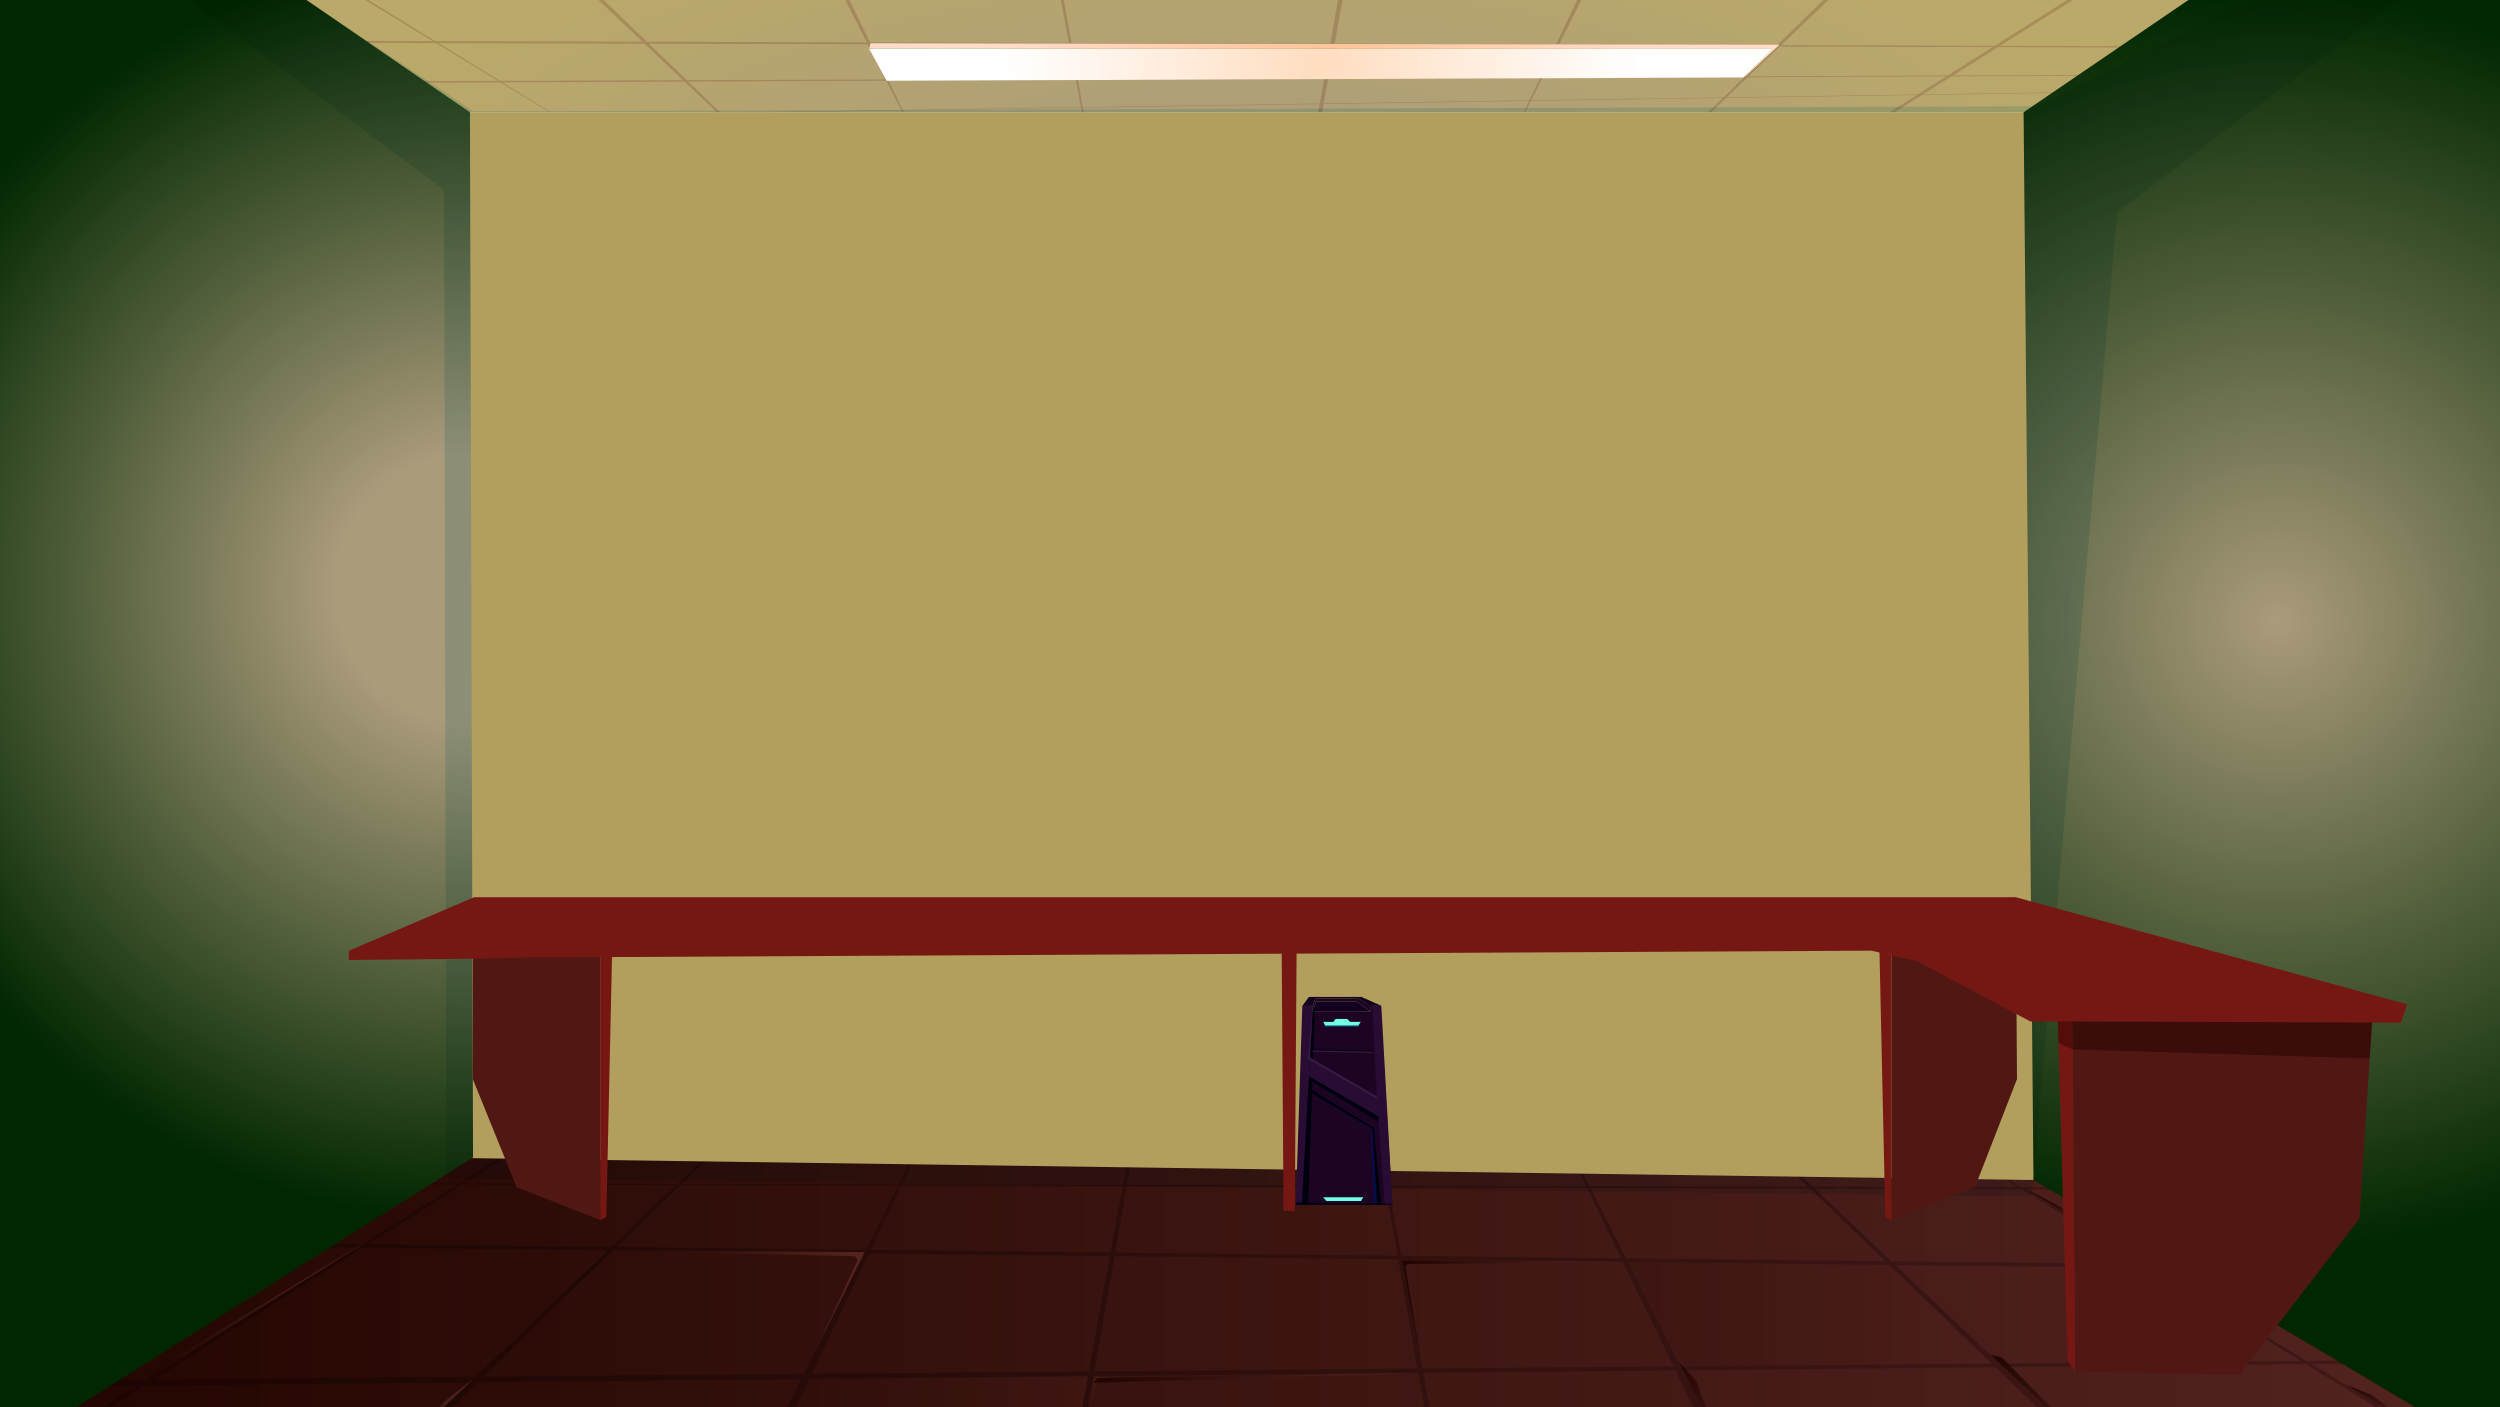
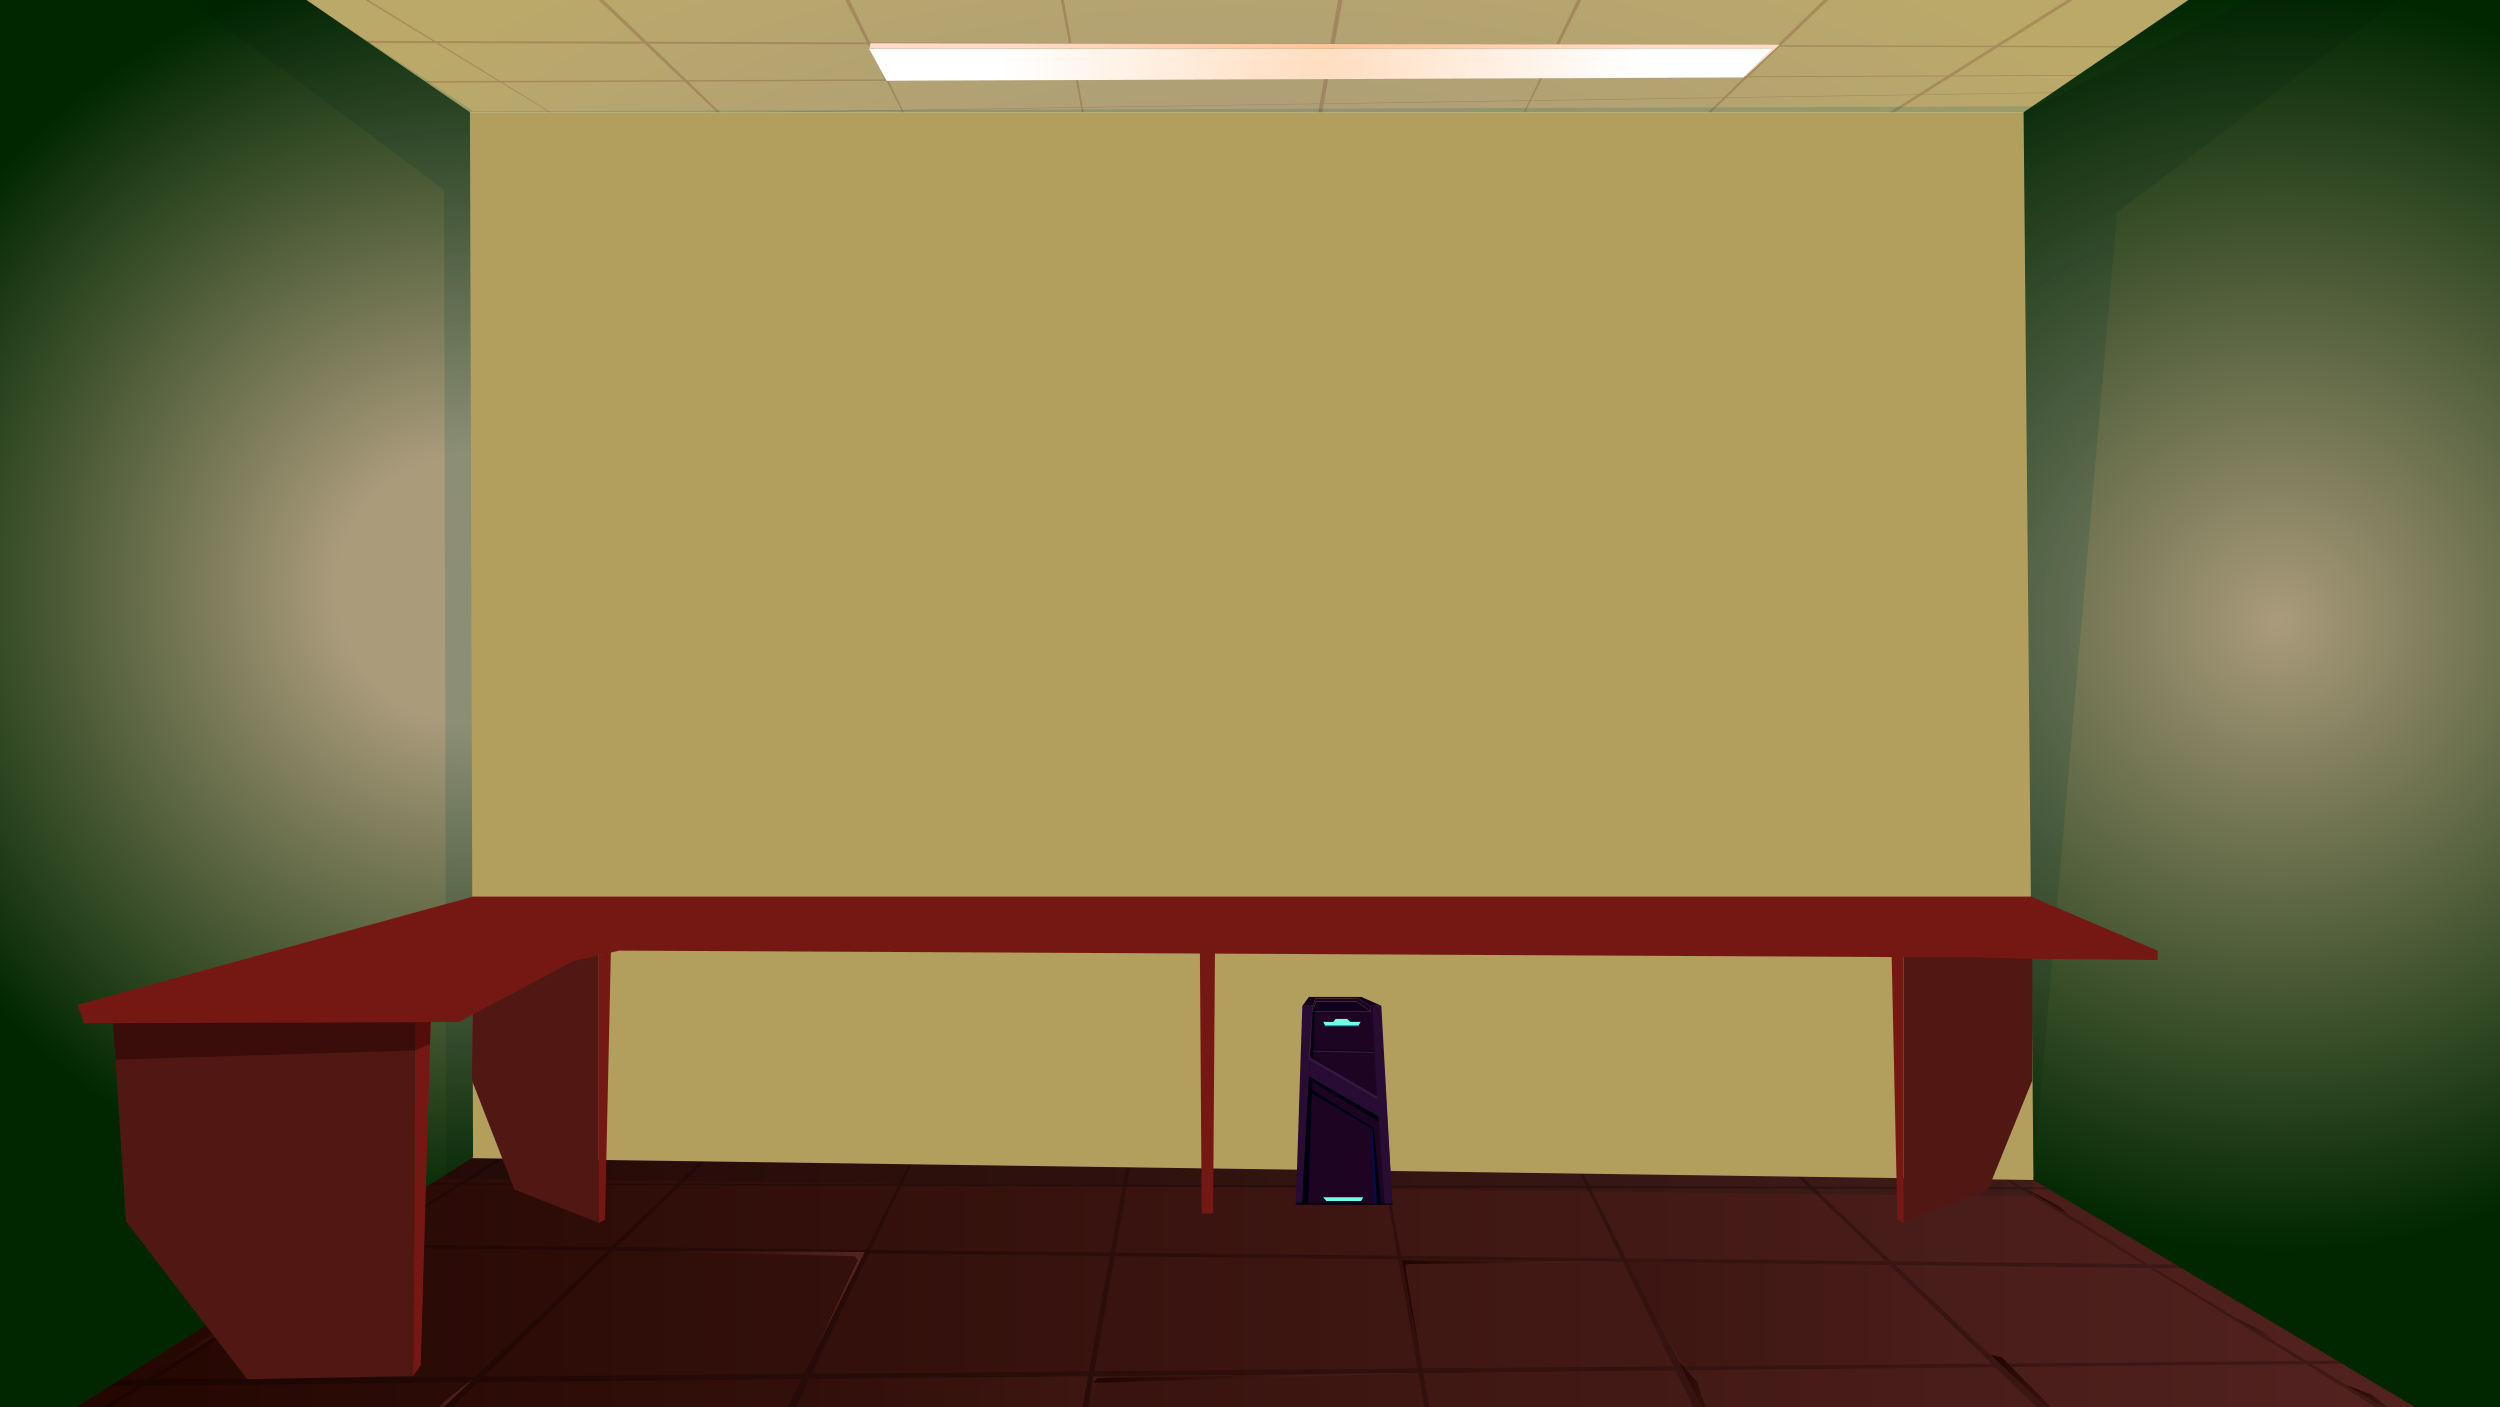
<svg xmlns="http://www.w3.org/2000/svg" xmlns:xlink="http://www.w3.org/1999/xlink" viewBox="0 0 1920 1080">
  <defs>
    <style>
      .cls-1 {
        fill: url(#Dégradé_sans_nom_358-2);
      }

      .cls-2 {
        fill: #1d0422;
      }

      .cls-3, .cls-4 {
        opacity: .5;
      }

      .cls-3, .cls-5, .cls-6, .cls-7, .cls-8, .cls-9, .cls-10, .cls-11 {
        mix-blend-mode: multiply;
      }

      .cls-3, .cls-12 {
        fill: #751813;
      }

      .cls-13 {
        fill: #290c34;
      }

      .cls-14 {
        fill: url(#Dégradé_sans_nom_358-29);
      }

      .cls-15 {
        fill: url(#Dégradé_sans_nom_358-15);
      }

      .cls-16 {
        fill: url(#Dégradé_sans_nom_358-7);
      }

      .cls-17 {
        fill: #d7ad62;
      }

      .cls-18 {
        fill: #511813;
      }

      .cls-19 {
        fill: url(#Dégradé_sans_nom_358-10);
      }

      .cls-4 {
        fill: url(#_ÂÁ_Ï_ÌÌ_È_ËÂÌÚ_86);
        mix-blend-mode: color-dodge;
      }

      .cls-20 {
        fill: url(#Dégradé_sans_nom_358-20);
      }

      .cls-21 {
        fill: url(#Dégradé_sans_nom_358-4);
      }

      .cls-22 {
        fill: #584278;
      }

      .cls-23 {
        fill: none;
      }

      .cls-24 {
        fill: #ac7077;
      }

      .cls-25 {
        fill: #11001e;
      }

      .cls-26 {
        fill: url(#_ÂÁ_Ï_ÌÌ_È_ËÂÌÚ_151);
      }

      .cls-5 {
        fill: url(#_ÂÁ_Ï_ÌÌ_È_ËÂÌÚ_59-5);
      }

      .cls-27 {
        fill: url(#Dégradé_sans_nom_358-18);
      }

      .cls-28 {
        fill: url(#Dégradé_sans_nom_358);
      }

      .cls-29 {
        fill: url(#Dégradé_sans_nom_358-28);
      }

      .cls-30 {
        fill: url(#Dégradé_sans_nom_358-9);
      }

      .cls-6 {
        fill: url(#_ÂÁ_Ï_ÌÌ_È_ËÂÌÚ_59-4);
      }

      .cls-31 {
        fill: url(#Dégradé_sans_nom_358-5);
      }

      .cls-32 {
        isolation: isolate;
      }

      .cls-7 {
        fill: url(#_ÂÁ_Ï_ÌÌ_È_ËÂÌÚ_59-3);
      }

      .cls-33 {
        fill: #00e7d8;
        mix-blend-mode: soft-light;
      }

      .cls-34 {
        fill: url(#Dégradé_sans_nom_358-16);
      }

      .cls-8 {
        fill: #6bbcd9;
      }

      .cls-8, .cls-11 {
        opacity: .3;
      }

      .cls-35 {
        fill: url(#Dégradé_sans_nom_358-12);
      }

      .cls-36 {
        fill: url(#Dégradé_sans_nom_358-23);
      }

      .cls-37 {
        fill: url(#Dégradé_sans_nom_358-8);
      }

      .cls-38 {
        fill: url(#Dégradé_sans_nom_358-3);
      }

      .cls-39 {
        fill: url(#Dégradé_sans_nom_562);
      }

      .cls-40 {
        fill: url(#Dégradé_sans_nom_358-17);
      }

      .cls-41 {
        fill: url(#Dégradé_sans_nom_358-14);
      }

      .cls-42 {
        fill: url(#Dégradé_sans_nom_358-6);
      }

      .cls-43 {
        fill: #73ffe5;
      }

      .cls-44 {
        fill: #361b41;
      }

      .cls-45 {
        fill: url(#Dégradé_sans_nom_714);
      }

      .cls-46 {
        fill: url(#Dégradé_sans_nom_549);
      }

      .cls-47 {
        fill: url(#_ÂÁ_Ï_ÌÌ_È_ËÂÌÚ_157);
      }

      .cls-48 {
        fill: url(#Dégradé_sans_nom_358-22);
      }

      .cls-49 {
        fill: url(#Dégradé_sans_nom_358-13);
      }

      .cls-50 {
        fill: url(#Dégradé_sans_nom_358-24);
      }

      .cls-51 {
        fill: url(#Dégradé_sans_nom_358-27);
      }

      .cls-52 {
        fill: url(#Dégradé_sans_nom_358-26);
      }

      .cls-52, .cls-53 {
        opacity: .2;
      }

      .cls-9 {
        fill: url(#_ÂÁ_Ï_ÌÌ_È_ËÂÌÚ_59-2);
      }

      .cls-54 {
        fill: url(#Dégradé_sans_nom_358-11);
      }

      .cls-10 {
        fill: url(#_ÂÁ_Ï_ÌÌ_È_ËÂÌÚ_59);
      }

      .cls-55 {
        fill: #0088a6;
      }

      .cls-56 {
        fill: url(#Dégradé_sans_nom_358-19);
      }

      .cls-53 {
        fill: url(#Dégradé_sans_nom_358-25);
      }

      .cls-57 {
        clip-path: url(#clippath);
      }

      .cls-58 {
        fill: url(#Dégradé_sans_nom_358-21);
      }
    </style>
    <clipPath id="clippath">
      <rect class="cls-23" x="-26.51" y="-179.89" width="1971.27" height="1314.18" />
    </clipPath>
    <radialGradient id="Dégradé_sans_nom_714" data-name="Dégradé sans nom 714" cx="948.17" cy="15966.33" fx="948.17" fy="15966.33" r="701.41" gradientTransform="translate(0 -5278.89) scale(1 .34)" gradientUnits="userSpaceOnUse">
      <stop offset="0" stop-color="#aa9b7b" />
      <stop offset="1" stop-color="#bba96a" />
    </radialGradient>
    <linearGradient id="Dégradé_sans_nom_358" data-name="Dégradé sans nom 358" x1="-52.27" y1="991.51" x2="1961.5" y2="991.51" gradientUnits="userSpaceOnUse">
      <stop offset="0" stop-color="#210500" />
      <stop offset="1" stop-color="#552421" />
    </linearGradient>
    <linearGradient id="Dégradé_sans_nom_358-2" data-name="Dégradé sans nom 358" x1="-13.25" y1="997.73" x2="439.22" y2="997.73" xlink:href="#Dégradé_sans_nom_358" />
    <linearGradient id="Dégradé_sans_nom_358-3" data-name="Dégradé sans nom 358" x1="279.95" y1="996.99" x2="578.89" y2="996.99" xlink:href="#Dégradé_sans_nom_358" />
    <linearGradient id="Dégradé_sans_nom_358-4" data-name="Dégradé sans nom 358" x1="820.62" y1="995.55" x2="875.8" y2="995.55" xlink:href="#Dégradé_sans_nom_358" />
    <linearGradient id="Dégradé_sans_nom_358-5" data-name="Dégradé sans nom 358" x1="575.41" y1="996.26" x2="719.26" y2="996.26" xlink:href="#Dégradé_sans_nom_358" />
    <linearGradient id="Dégradé_sans_nom_358-6" data-name="Dégradé sans nom 358" y1="944.57" x2="271.83" y2="944.57" xlink:href="#Dégradé_sans_nom_358" />
    <linearGradient id="Dégradé_sans_nom_358-7" data-name="Dégradé sans nom 358" x1="1443.36" y1="992.44" x2="1925.46" y2="992.44" xlink:href="#Dégradé_sans_nom_358" />
    <linearGradient id="Dégradé_sans_nom_358-8" data-name="Dégradé sans nom 358" x1="1321.71" y1="992.85" x2="1632.26" y2="992.85" xlink:href="#Dégradé_sans_nom_358" />
    <linearGradient id="Dégradé_sans_nom_358-9" data-name="Dégradé sans nom 358" x1="1053.35" y1="994.47" x2="1108.91" y2="994.47" xlink:href="#Dégradé_sans_nom_358" />
    <linearGradient id="Dégradé_sans_nom_358-10" data-name="Dégradé sans nom 358" x1="1188.01" y1="993.79" x2="1336.8" y2="993.79" xlink:href="#Dégradé_sans_nom_358" />
    <linearGradient id="Dégradé_sans_nom_358-11" data-name="Dégradé sans nom 358" x1="1571.33" y1="937.73" x2="1964.48" y2="937.73" xlink:href="#Dégradé_sans_nom_358" />
    <linearGradient id="Dégradé_sans_nom_358-12" data-name="Dégradé sans nom 358" y1="1054.69" x2="1962.44" y2="1054.69" xlink:href="#Dégradé_sans_nom_358" />
    <linearGradient id="Dégradé_sans_nom_358-13" data-name="Dégradé sans nom 358" x1="-13.25" y1="964.8" y2="964.8" xlink:href="#Dégradé_sans_nom_358" />
    <linearGradient id="Dégradé_sans_nom_358-14" data-name="Dégradé sans nom 358" x1="109.78" y1="911.13" x2="1795.37" y2="911.13" xlink:href="#Dégradé_sans_nom_358" />
    <linearGradient id="Dégradé_sans_nom_358-15" data-name="Dégradé sans nom 358" x1="157.9" y1="884.3" x2="1715.06" y2="884.3" xlink:href="#Dégradé_sans_nom_358" />
    <linearGradient id="Dégradé_sans_nom_358-16" data-name="Dégradé sans nom 358" x1="184.93" y1="864.63" x2="1644.09" y2="864.63" xlink:href="#Dégradé_sans_nom_358" />
    <linearGradient id="Dégradé_sans_nom_358-17" data-name="Dégradé sans nom 358" x1="825.45" y1="1097.88" x2="852.26" y2="1097.88" xlink:href="#Dégradé_sans_nom_358" />
    <linearGradient id="Dégradé_sans_nom_358-18" data-name="Dégradé sans nom 358" x1="1289.32" y1="1092.27" x2="1340.93" y2="1092.27" xlink:href="#Dégradé_sans_nom_358" />
    <linearGradient id="Dégradé_sans_nom_358-19" data-name="Dégradé sans nom 358" x1="1528.63" y1="1089.61" x2="1632.26" y2="1089.61" xlink:href="#Dégradé_sans_nom_358" />
    <linearGradient id="Dégradé_sans_nom_358-20" data-name="Dégradé sans nom 358" x1="1801.94" y1="1079.88" x2="1855.39" y2="1079.88" xlink:href="#Dégradé_sans_nom_358" />
    <linearGradient id="Dégradé_sans_nom_358-21" data-name="Dégradé sans nom 358" x1="279.95" y1="1099.02" x2="363.29" y2="1099.02" xlink:href="#Dégradé_sans_nom_358" />
    <linearGradient id="Dégradé_sans_nom_358-22" data-name="Dégradé sans nom 358" x1="113.69" y1="1004.2" x2="287.29" y2="1004.2" xlink:href="#Dégradé_sans_nom_358" />
    <linearGradient id="Dégradé_sans_nom_358-23" data-name="Dégradé sans nom 358" x1="1554.11" y1="944.81" x2="1659.86" y2="944.81" xlink:href="#Dégradé_sans_nom_358" />
    <linearGradient id="Dégradé_sans_nom_358-24" data-name="Dégradé sans nom 358" x1="1717.67" y1="1022.37" x2="1750.38" y2="1022.37" xlink:href="#Dégradé_sans_nom_358" />
    <linearGradient id="Dégradé_sans_nom_358-25" data-name="Dégradé sans nom 358" x1="583.61" y1="1097.91" x2="835.55" y2="1097.91" xlink:href="#Dégradé_sans_nom_358" />
    <linearGradient id="Dégradé_sans_nom_358-26" data-name="Dégradé sans nom 358" x1="1250.38" y1="1009.26" x2="1529.61" y2="1009.26" xlink:href="#Dégradé_sans_nom_358" />
    <linearGradient id="Dégradé_sans_nom_358-27" data-name="Dégradé sans nom 358" x1="839.75" y1="1058.21" x2="1089.25" y2="1058.21" xlink:href="#Dégradé_sans_nom_358" />
    <linearGradient id="Dégradé_sans_nom_358-28" data-name="Dégradé sans nom 358" x1="470.81" y1="998.39" x2="664.05" y2="998.39" xlink:href="#Dégradé_sans_nom_358" />
    <linearGradient id="Dégradé_sans_nom_358-29" data-name="Dégradé sans nom 358" x1="1076.69" y1="1008.57" x2="1246.41" y2="1008.57" xlink:href="#Dégradé_sans_nom_358" />
    <radialGradient id="Dégradé_sans_nom_562" data-name="Dégradé sans nom 562" cx="360.58" cy="452.56" fx="360.58" fy="452.56" r="484.64" gradientUnits="userSpaceOnUse">
      <stop offset=".21" stop-color="#aa9b7b" />
      <stop offset="1" stop-color="#002700" />
    </radialGradient>
    <radialGradient id="Dégradé_sans_nom_549" data-name="Dégradé sans nom 549" cx="1749.43" cy="477.2" fx="1749.43" fy="477.2" r="484.73" gradientUnits="userSpaceOnUse">
      <stop offset="0" stop-color="#aa9b7b" />
      <stop offset="1" stop-color="#002700" />
    </radialGradient>
    <radialGradient id="_ÂÁ_Ï_ÌÌ_È_ËÂÌÚ_151" data-name="¡ÂÁ˚ÏˇÌÌ˚È „‡‰ËÂÌÚ 151" cx="1014.44" cy="49.69" fx="1014.44" fy="49.69" r="245.53" gradientUnits="userSpaceOnUse">
      <stop offset="0" stop-color="#ffddc0" />
      <stop offset="1" stop-color="#fff" />
    </radialGradient>
    <radialGradient id="_ÂÁ_Ï_ÌÌ_È_ËÂÌÚ_157" data-name="¡ÂÁ˚ÏˇÌÌ˚È „‡‰ËÂÌÚ 157" cx="1017.16" cy="46.36" fx="1017.16" fy="46.36" r="247.32" gradientUnits="userSpaceOnUse">
      <stop offset="0" stop-color="#ffc498" />
      <stop offset="1" stop-color="#ffdcca" />
    </radialGradient>
    <linearGradient id="_ÂÁ_Ï_ÌÌ_È_ËÂÌÚ_86" data-name="¡ÂÁ˚ÏˇÌÌ˚È „‡‰ËÂÌÚ 86" x1="890.37" y1="706.45" x2="948.86" y2="706.45" gradientUnits="userSpaceOnUse">
      <stop offset="0" stop-color="#000" />
      <stop offset="1" stop-color="#6dd6e0" />
    </linearGradient>
    <linearGradient id="_ÂÁ_Ï_ÌÌ_È_ËÂÌÚ_59" data-name="¡ÂÁ˚ÏˇÌÌ˚È „‡‰ËÂÌÚ 59" x1="1004.77" y1="925.24" x2="1004.77" y2="772.53" gradientUnits="userSpaceOnUse">
      <stop offset="0" stop-color="#005665" />
      <stop offset=".53" stop-color="#004f73" />
      <stop offset="1" stop-color="#004d7b" />
    </linearGradient>
    <linearGradient id="_ÂÁ_Ï_ÌÌ_È_ËÂÌÚ_59-2" data-name="¡ÂÁ˚ÏˇÌÌ˚È „‡‰ËÂÌÚ 59" x1="1030.66" y1="807.84" x2="1030.66" y2="805.73" xlink:href="#_ÂÁ_Ï_ÌÌ_È_ËÂÌÚ_59" />
    <linearGradient id="_ÂÁ_Ï_ÌÌ_È_ËÂÌÚ_59-3" data-name="¡ÂÁ˚ÏˇÌÌ˚È „‡‰ËÂÌÚ 59" x1="1032.75" x2="1032.75" y2="835.18" xlink:href="#_ÂÁ_Ï_ÌÌ_È_ËÂÌÚ_59" />
    <linearGradient id="_ÂÁ_Ï_ÌÌ_È_ËÂÌÚ_59-4" data-name="¡ÂÁ˚ÏˇÌÌ˚È „‡‰ËÂÌÚ 59" x1="1031.93" y1="861.46" x2="1031.93" y2="826.66" xlink:href="#_ÂÁ_Ï_ÌÌ_È_ËÂÌÚ_59" />
    <linearGradient id="_ÂÁ_Ï_ÌÌ_È_ËÂÌÚ_59-5" data-name="¡ÂÁ˚ÏˇÌÌ˚È „‡‰ËÂÌÚ 59" x1="1032.28" x2="1032.28" y2="923.55" xlink:href="#_ÂÁ_Ï_ÌÌ_È_ËÂÌÚ_59" />
  </defs>
  <g class="cls-32">
    <g id="security_room" data-name="security room">
      <g class="cls-57">
        <polygon class="cls-45" points="1944.76 -179.89 1660.57 86.23 269.6 86.23 -26.51 -179.89 1944.76 -179.89" />
        <g class="cls-11">
          <polygon class="cls-24" points="1900.33 -193.91 1451.72 88.28 1447.86 88.32 1894.04 -193.91 1900.33 -193.91" />
          <polygon class="cls-24" points="1607.13 -193.91 1310.37 89.77 1308.19 89.79 1599.53 -193.91 1607.13 -193.91" />
          <polygon class="cls-24" points="1061.63 -193.91 1011.28 92.68 1014.23 92.65 1066.46 -193.91 1061.63 -193.91" />
          <polygon class="cls-24" points="1303.47 -193.91 1167.82 91.27 1168.77 91.27 1311.67 -193.91 1303.47 -193.91" />
          <polygon class="cls-24" points="1939.35 -85.83 1615.25 86.56 1617.99 86.53 1939.35 -83.79 1939.35 -85.83" />
          <polygon class="cls-24" points="-38.38 -193.91 442.67 98.77 443.72 98.9 -32.09 -193.91 -38.38 -193.91" />
          <polygon class="cls-24" points="254.82 -193.91 563.11 98.08 565.37 98.08 262.42 -193.91 254.82 -193.91" />
          <polygon class="cls-24" points="782.99 -193.91 833.73 94.85 832.59 94.85 778.17 -193.91 782.99 -193.91" />
          <polygon class="cls-24" points="558.48 -193.91 699.07 96.21 698.12 96.21 550.28 -193.91 558.48 -193.91" />
          <polygon class="cls-24" points="-77.4 -85.83 315.75 100.25 313.95 99.9 -77.4 -83.79 -77.4 -85.83" />
          <polygon class="cls-24" points="1777.3 35.9 91.71 30.78 96.3 32.61 1775.19 36.83 1777.3 35.9" />
          <polygon class="cls-24" points="1729.18 57.11 172.02 62.84 175.32 64.16 1727.88 57.69 1729.18 57.11" />
          <polygon class="cls-24" points="1701.07 69.5 244.02 91.58 242.99 91.17 1702.15 69.03 1701.07 69.5" />
        </g>
        <g>
          <polygon class="cls-28" points="1961.5 1138.85 1961.5 980.47 1620.06 844.17 223.55 858.88 -52.27 980.47 -52.27 1138.85 1961.5 1138.85" />
          <g class="cls-11">
            <polygon class="cls-1" points="-13.25 1138.85 435.36 856.65 439.22 856.61 -6.96 1138.85 -13.25 1138.85" />
            <polygon class="cls-38" points="279.95 1138.85 576.71 855.16 578.89 855.14 287.55 1138.85 279.95 1138.85" />
            <polygon class="cls-21" points="825.45 1138.85 875.8 852.25 872.85 852.28 820.62 1138.85 825.45 1138.85" />
            <polygon class="cls-31" points="583.61 1138.85 719.26 853.66 718.31 853.66 575.41 1138.85 583.61 1138.85" />
            <polygon class="cls-42" points="-52.27 1030.77 271.83 858.38 269.09 858.4 -52.27 1028.72 -52.27 1030.77" />
            <polygon class="cls-16" points="1925.46 1138.85 1444.41 846.16 1443.36 846.03 1919.17 1138.85 1925.46 1138.85" />
            <polygon class="cls-37" points="1632.26 1138.85 1323.97 846.85 1321.71 846.85 1624.66 1138.85 1632.26 1138.85" />
            <polygon class="cls-30" points="1104.09 1138.85 1053.35 850.09 1054.49 850.09 1108.91 1138.85 1104.09 1138.85" />
            <polygon class="cls-19" points="1328.6 1138.85 1188.01 848.72 1188.96 848.72 1336.8 1138.85 1328.6 1138.85" />
            <polygon class="cls-54" points="1964.48 1030.77 1571.33 844.69 1573.13 845.03 1964.48 1028.72 1964.48 1030.77" />
            <polygon class="cls-35" points="1962.44 1043.53 -52.27 1060.81 -52.27 1065.85 1962.44 1045.68 1962.44 1043.53" />
            <polygon class="cls-49" points="-10.59 952.27 1961.5 974.42 1961.5 977.33 -13.25 954.9 -10.59 952.27" />
            <polygon class="cls-41" points="109.78 909.03 1795.37 914.15 1790.78 912.32 111.89 908.11 109.78 909.03" />
            <polygon class="cls-15" points="157.9 887.82 1715.06 882.09 1711.76 880.77 159.2 887.25 157.9 887.82" />
            <polygon class="cls-34" points="186.01 875.43 1643.06 853.35 1644.09 853.76 184.93 875.91 186.01 875.43" />
          </g>
          <polygon class="cls-40" points="825.45 1138.85 839.84 1056.92 852.26 1058.11 842.91 1058.25 825.45 1138.85" />
          <polygon class="cls-27" points="1336.8 1138.85 1289.32 1045.68 1303.25 1061.17 1308.28 1076.07 1340.93 1138.85 1336.8 1138.85" />
          <polygon class="cls-56" points="1632.26 1138.85 1528.63 1040.37 1537.59 1042.53 1543.33 1048.31 1632.26 1138.85" />
          <polygon class="cls-20" points="1801.94 1063.7 1821.11 1071.02 1855.39 1096.06 1801.94 1063.7" />
          <polygon class="cls-58" points="279.95 1138.85 292.49 1117.86 322.67 1096.55 341.83 1075.85 363.29 1059.18 279.95 1138.85" />
          <polygon class="cls-48" points="113.69 1058.6 117.63 1052.48 287.29 949.8 113.69 1058.6" />
          <path class="cls-36" d="M1659.86,977.33l-105.74-65.03s27.41,13.74,28.83,15.15c1.41,1.41,5.13,5.15,5.13,5.15l36.44,21.86,35.35,22.88Z" />
          <polygon class="cls-50" points="1750.38 1032.33 1742.71 1025.15 1717.67 1012.42 1750.38 1032.33" />
          <polygon class="cls-53" points="583.61 1138.85 621.78 1058.6 835.55 1056.96 820.62 1138.85 583.61 1138.85" />
          <polygon class="cls-52" points="1292.56 1049.27 1529.61 1047.24 1451.06 971.53 1250.38 969.25 1292.56 1049.27" />
          <polygon class="cls-51" points="1089.25 1054.42 842.91 1058.25 839.75 1062.01 1089.25 1054.42" />
          <polygon class="cls-29" points="470.81 960.39 656.65 964.8 658.71 967.76 626.76 1036.38 664.05 961.6 470.81 960.39" />
          <polygon class="cls-14" points="1092.03 1049.27 1076.69 967.88 1246.41 969.25 1246.41 969.25 1081.13 970.8 1079.25 972.31 1092.03 1049.27" />
        </g>
        <polygon class="cls-17" points="1561.72 906.23 1660.57 86.23 269.6 86.23 247.66 887.88 1561.72 906.23" />
        <polygon class="cls-39" points="-26.51 -179.89 360.91 86.23 363.29 888.82 -26.51 1134.29 -26.51 -179.89" />
        <polygon class="cls-46" points="1944.76 -179.89 1554.11 86.23 1561.72 906.23 1944.76 1134.29 1944.76 -179.89" />
        <polygon class="cls-8" points="1560.44 918.91 1625.96 163.01 1972.7 -98.64 1973.31 -122.72 1563.71 81.62 363.57 85.52 -25.35 -173.32 -26.51 -127.34 341.01 145.7 342.82 905.06 1560.44 918.91" />
        <g>
          <polygon class="cls-26" points="667.43 37.33 680.95 62.05 1338.81 59.5 1361.46 37.53 667.43 37.33" />
          <polygon class="cls-47" points="667.65 37.12 668.5 33.22 1366.67 34.34 1340.94 58.17 1338.81 59.5 1361.46 37.53 667.65 37.12" />
        </g>
      </g>
      <g>
        <path class="cls-13" d="M952.34,719.87c-17.05,4.25-39.36,0-39.36,0l-23.06-3.93s.16-.16.45-.42c3.15-3.05,21.53-19.84,39.46-17.99,10.26,1.07,15.95,7.15,19.03,12.67,2.83,5.07,3.48,9.68,3.48,9.68Z" />
        <g>
          <path class="cls-22" d="M894.26,712.04s12.95-4.76,21.61-2.46c8.66,2.3,12.03,11.98,12.03,11.98l-7.84-.67s-9.94-12.49-26.76-8.04l.95-.8Z" />
          <path class="cls-4" d="M948.86,710.2c-13.8,1.98-27.44-7.66-38.26-5.78-9.45,1.69-18.22,9.26-20.23,11.11,3.15-3.05,21.53-19.84,39.46-17.99,10.26,1.07,15.95,7.15,19.03,12.67Z" />
        </g>
      </g>
      <g>
        <polygon class="cls-2" points="650.01 713.2 645.96 720.6 850.11 719.86 837.71 713.92 650.01 713.2" />
        <polygon class="cls-2" points="864.3 706.36 837.71 713.92 850.11 719.86 869.16 710.41 864.3 706.36" />
        <polygon class="cls-13" points="864.3 706.36 685.92 706.36 650.01 713.2 837.71 713.92 864.3 706.36" />
      </g>
      <g>
        <polygon class="cls-2" points="1004.71 776.99 1060.39 776.99 1069.38 925.24 995.19 925.24 1004.71 776.99" />
        <polygon class="cls-13" points="1052.39 772.53 1063.59 925.24 1069.38 925.24 1060.85 772.43 1052.39 772.53" />
        <polygon class="cls-13" points="1000.18 772.53 995.19 925.24 999.82 925.24 1008.22 772.53 1000.18 772.53" />
        <polygon class="cls-25" points="1000.18 772.53 1005.24 765.66 1045.54 765.66 1060.85 772.43 1052.39 772.53 1043.49 767.02 1010.25 766.71 1008.22 772.53 1000.18 772.53" />
        <polygon class="cls-25" points="1052.72 776.99 1041.65 769.09 1010.7 769.09 1008.13 776.99 1052.72 776.99" />
        <polygon class="cls-2" points="1052.72 776.99 1041.65 769.09 1010.7 769.09 1008.13 776.99 1008.22 772.53 1010.25 766.71 1043.49 767.02 1052.39 772.53 1052.72 776.99" />
        <polygon class="cls-10" points="1008.22 772.53 999.82 925.24 1004.7 925.24 1009.73 776.99 1008.22 772.53" />
        <polygon class="cls-9" points="1006.39 805.73 1054.92 806.94 1054.98 807.84 1006.34 806.72 1006.39 805.73" />
        <polygon class="cls-7" points="1004.61 838.09 1054.02 867.02 1057.64 925.24 1060.88 925.24 1055.04 866.19 1004.77 835.18 1004.61 838.09" />
        <polygon class="cls-33" points="1007.6 839.84 1054.02 867.02 1057.64 925.24 1055.18 925.24 1052.89 867.07 1007.6 839.84" />
        <polygon class="cls-44" points="1008.13 806.76 1054.98 807.84 1054.98 808.65 1008.22 807.71 1008.13 806.76" />
        <polygon class="cls-43" points="1016.32 784.78 1017.7 787.73 1043.23 787.73 1045 784.78 1036.93 784.78 1034.62 782.52 1025.73 782.52 1023.99 784.85 1016.32 784.78" />
        <polygon class="cls-55" points="1017.7 787.73 1016.68 788.2 1043.85 788.2 1043.23 787.73 1017.7 787.73" />
        <polygon class="cls-13" points="1005.24 826.66 1058.62 857.44 1057.5 842.13 1006.03 812.28 1005.24 826.66" />
        <polygon class="cls-6" points="1005.24 826.66 1007.6 830.6 1058.62 861.46 1058.62 857.44 1005.24 826.66" />
        <polygon class="cls-44" points="1008.22 772.53 1004.7 813.27 1057.64 844.06 1057.5 842.13 1006.03 812.28 1008.22 772.53" />
        <polygon class="cls-2" points="1043.49 767.02 1052.39 772.53 1057.64 844.06 1053.95 772.53 1043.49 767.02" />
        <polygon class="cls-43" points="1016.17 919.5 1018.63 922.37 1045.3 922.37 1046.94 919.5 1016.17 919.5" />
        <polygon class="cls-5" points="995.19 925.24 995.19 923.55 1069.38 924.4 1069.38 925.24 995.19 925.24" />
      </g>
      <g>
-         <polygon class="cls-18" points="1821.83 782.63 1812.04 935.79 1719.85 1055.85 1593.74 1053.44 1591.73 782.63 1821.83 782.63" />
-         <polygon class="cls-12" points="1593.74 1053.44 1587.94 1045.25 1580.36 782.63 1591.73 782.63 1593.74 1053.44" />
-         <polygon class="cls-18" points="1452.61 733.64 1452.61 936.95 1516.8 911.68 1549.05 828.71 1548.1 689.05 1452.61 733.64" />
-         <polygon class="cls-12" points="1452.61 936.95 1447.9 934.67 1443.43 730.19 1452.61 733.64 1452.61 936.95" />
-         <polygon class="cls-12" points="994.41 929.95 985.76 929.95 984.27 723.18 995.82 725.76 994.41 929.95" />
-         <polygon class="cls-18" points="460.95 733.64 460.95 936.95 396.75 911.68 363.11 828.71 363.11 693.08 460.95 733.64" />
-         <polygon class="cls-12" points="460.95 936.95 465.66 934.67 470.12 730.19 460.95 733.64 460.95 936.95" />
-         <polygon class="cls-12" points="267.87 730.19 267.87 737.27 364.51 736.32 408.82 735.17 462.32 735.06 1437.14 730.12 1472.18 738.1 1559.02 784.32 1843.84 785.26 1848.59 771.33 1601.76 743.45 1459.67 710.15 391.96 710.15 327.24 716.9 267.87 730.19" />
-         <polygon class="cls-12" points="424.57 730.19 465.84 728.9 1437.75 723.21 1478.37 730.89 1559.02 771.33 1848.59 771.33 1548.1 689.05 364.19 689.05 267.87 730.19 424.57 730.19" />
-         <polygon class="cls-12" points="1559.02 784.32 1559.02 771.33 1848.59 771.33 1843.84 785.26 1559.02 784.32" />
-         <polygon class="cls-3" points="1580.89 801.13 1591.9 805.97 1819.89 813 1821.83 785.26 1580.41 784.39 1580.89 801.13" />
+         <polygon class="cls-18" points="86.79 783.13 96.68 937.91 189.84 1059.22 317.28 1056.78 319.31 783.13 86.79 783.13" />
+         <polygon class="cls-12" points="317.28 1056.78 323.14 1048.51 330.8 783.13 319.31 783.13 317.28 1056.78" />
+         <polygon class="cls-18" points="459.89 733.63 459.89 939.07 395.02 913.54 362.44 829.69 363.39 688.57 459.89 733.63" />
+         <polygon class="cls-12" points="459.89 939.07 464.65 936.77 469.16 730.14 459.89 733.63 459.89 939.07" />
+         <polygon class="cls-12" points="922.9 932 931.64 932 933.15 723.06 921.48 725.67 922.9 932" />
+         <polygon class="cls-18" points="1461.97 733.63 1461.97 939.07 1526.84 913.54 1560.83 829.69 1560.83 692.64 1461.97 733.63" />
+         <polygon class="cls-12" points="1461.97 939.07 1457.2 936.77 1452.69 730.14 1461.97 733.63 1461.97 939.07" />
+         <polygon class="cls-12" points="1657.07 730.14 1657.07 737.3 1559.41 736.33 1514.64 735.18 1460.57 735.06 475.52 730.07 440.11 738.13 352.36 784.84 64.55 785.79 59.75 771.71 309.17 743.54 452.75 709.89 1531.68 709.89 1597.08 716.71 1657.07 730.14" />
+         <polygon class="cls-12" points="1498.72 730.14 1457.02 728.84 474.9 723.09 433.85 730.85 352.36 771.71 59.75 771.71 363.39 688.57 1559.74 688.57 1657.07 730.14 1498.72 730.14" />
+         <polygon class="cls-12" points="352.36 784.84 352.36 771.71 59.75 771.71 64.55 785.79 352.36 784.84" />
+         <polygon class="cls-3" points="330.26 801.83 319.14 806.72 88.75 813.82 86.79 785.79 330.75 784.91 330.26 801.83" />
      </g>
    </g>
  </g>
</svg>
